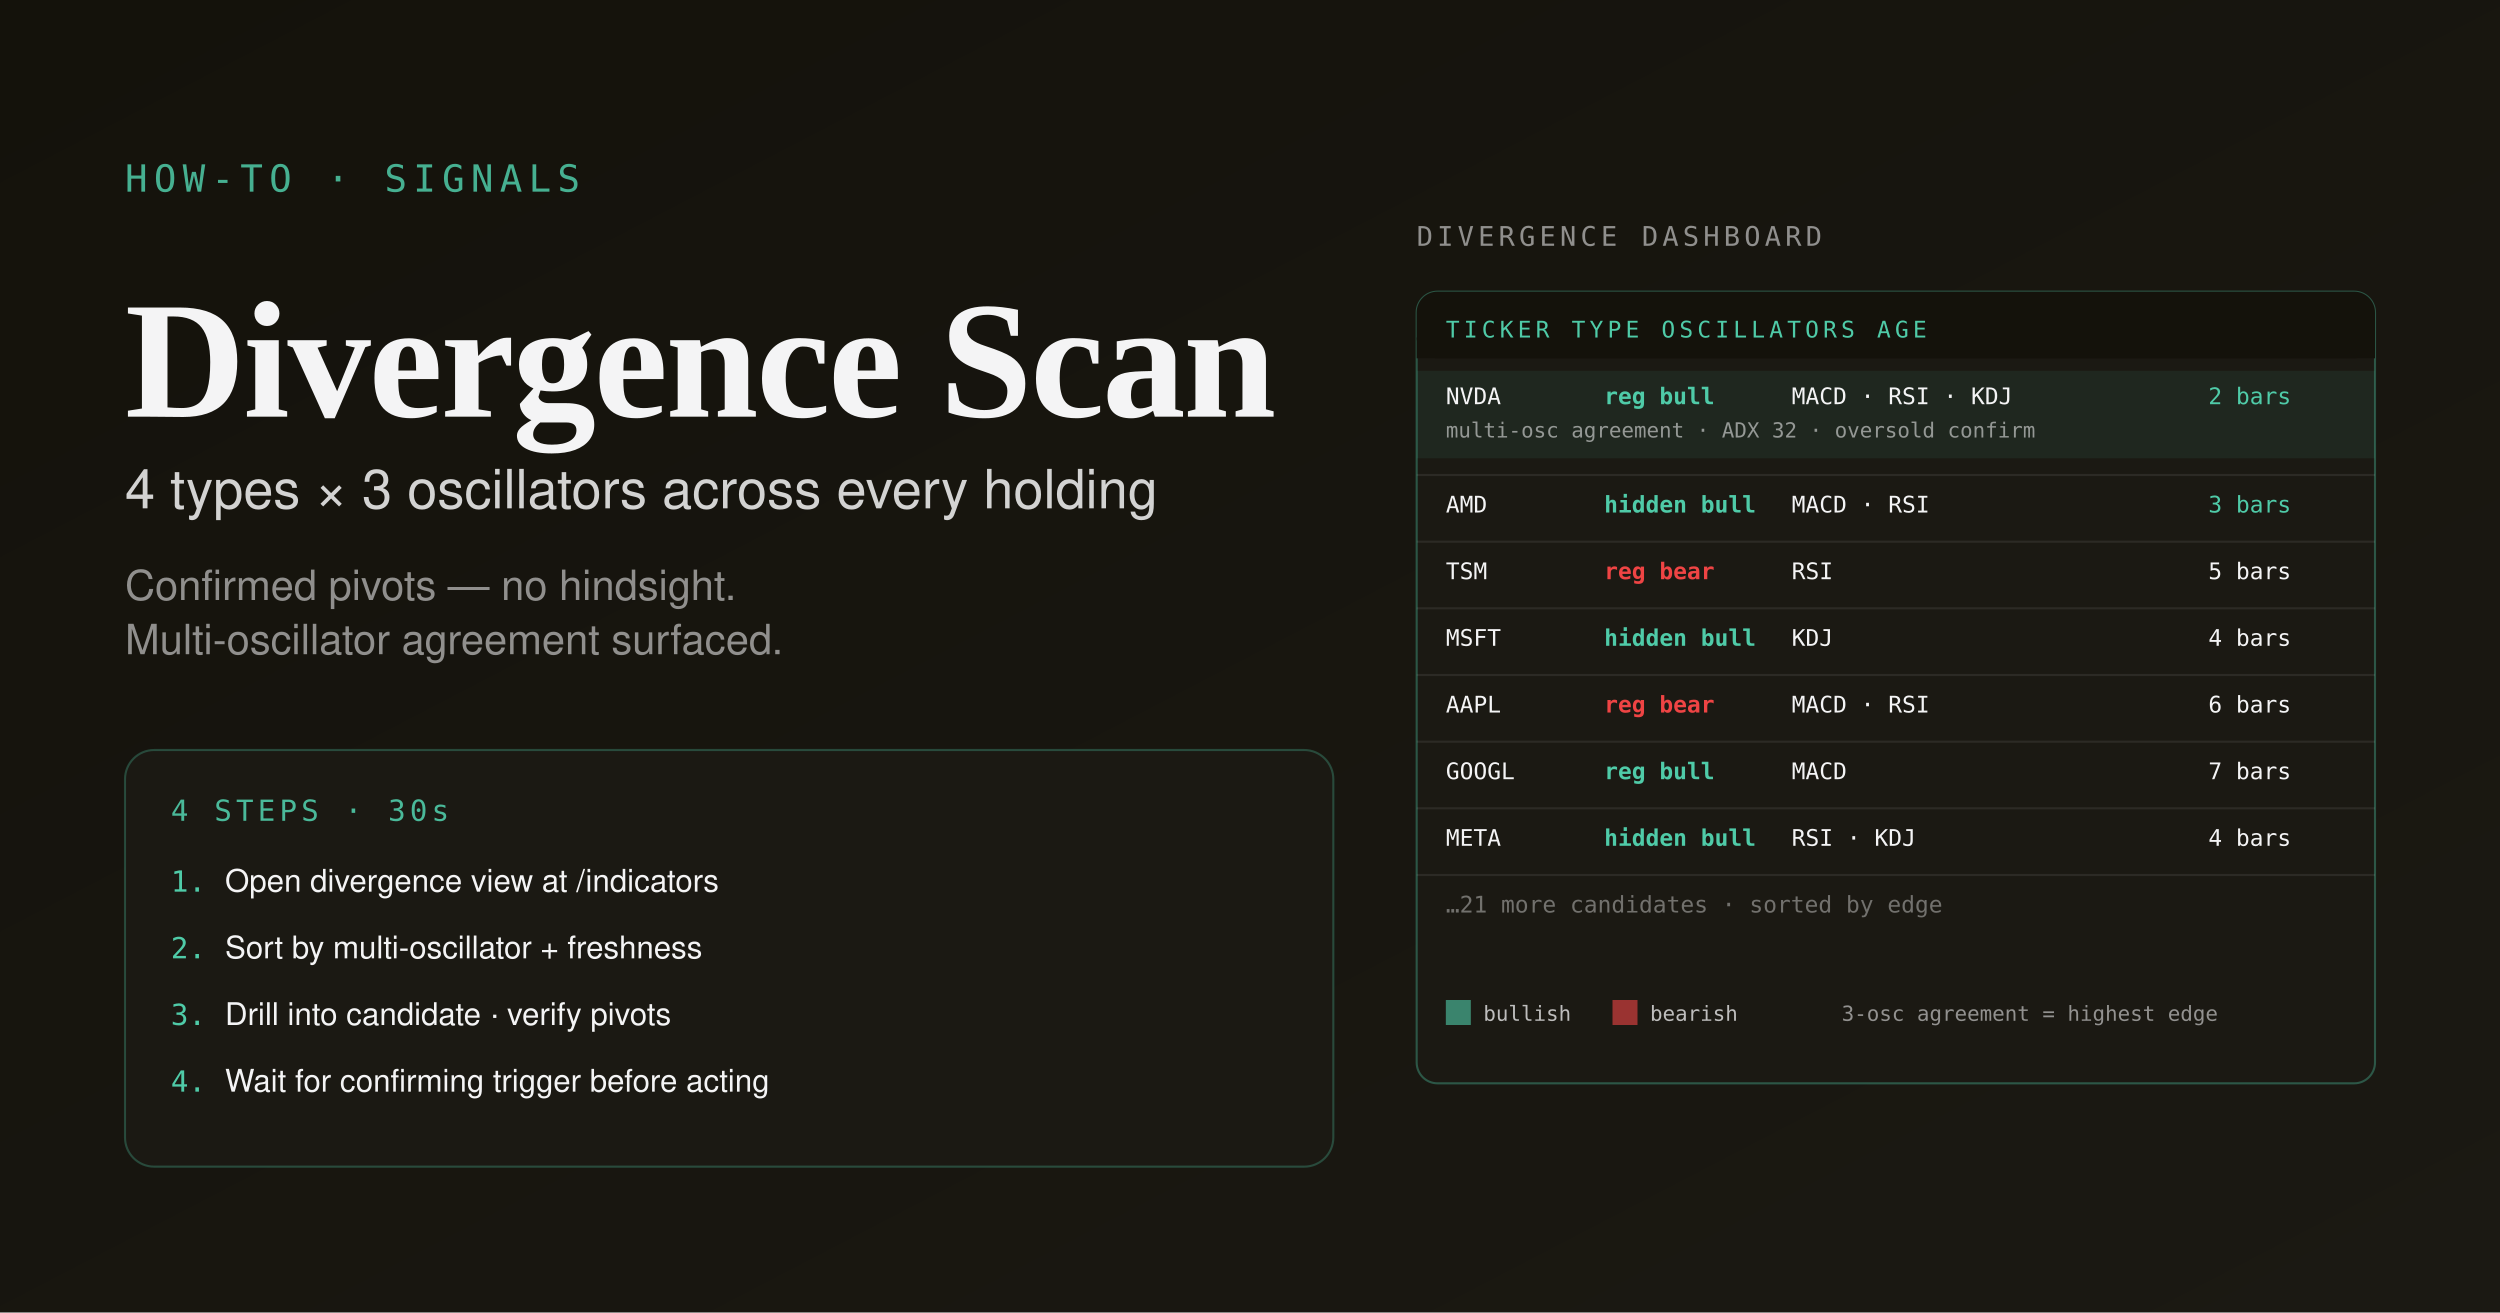
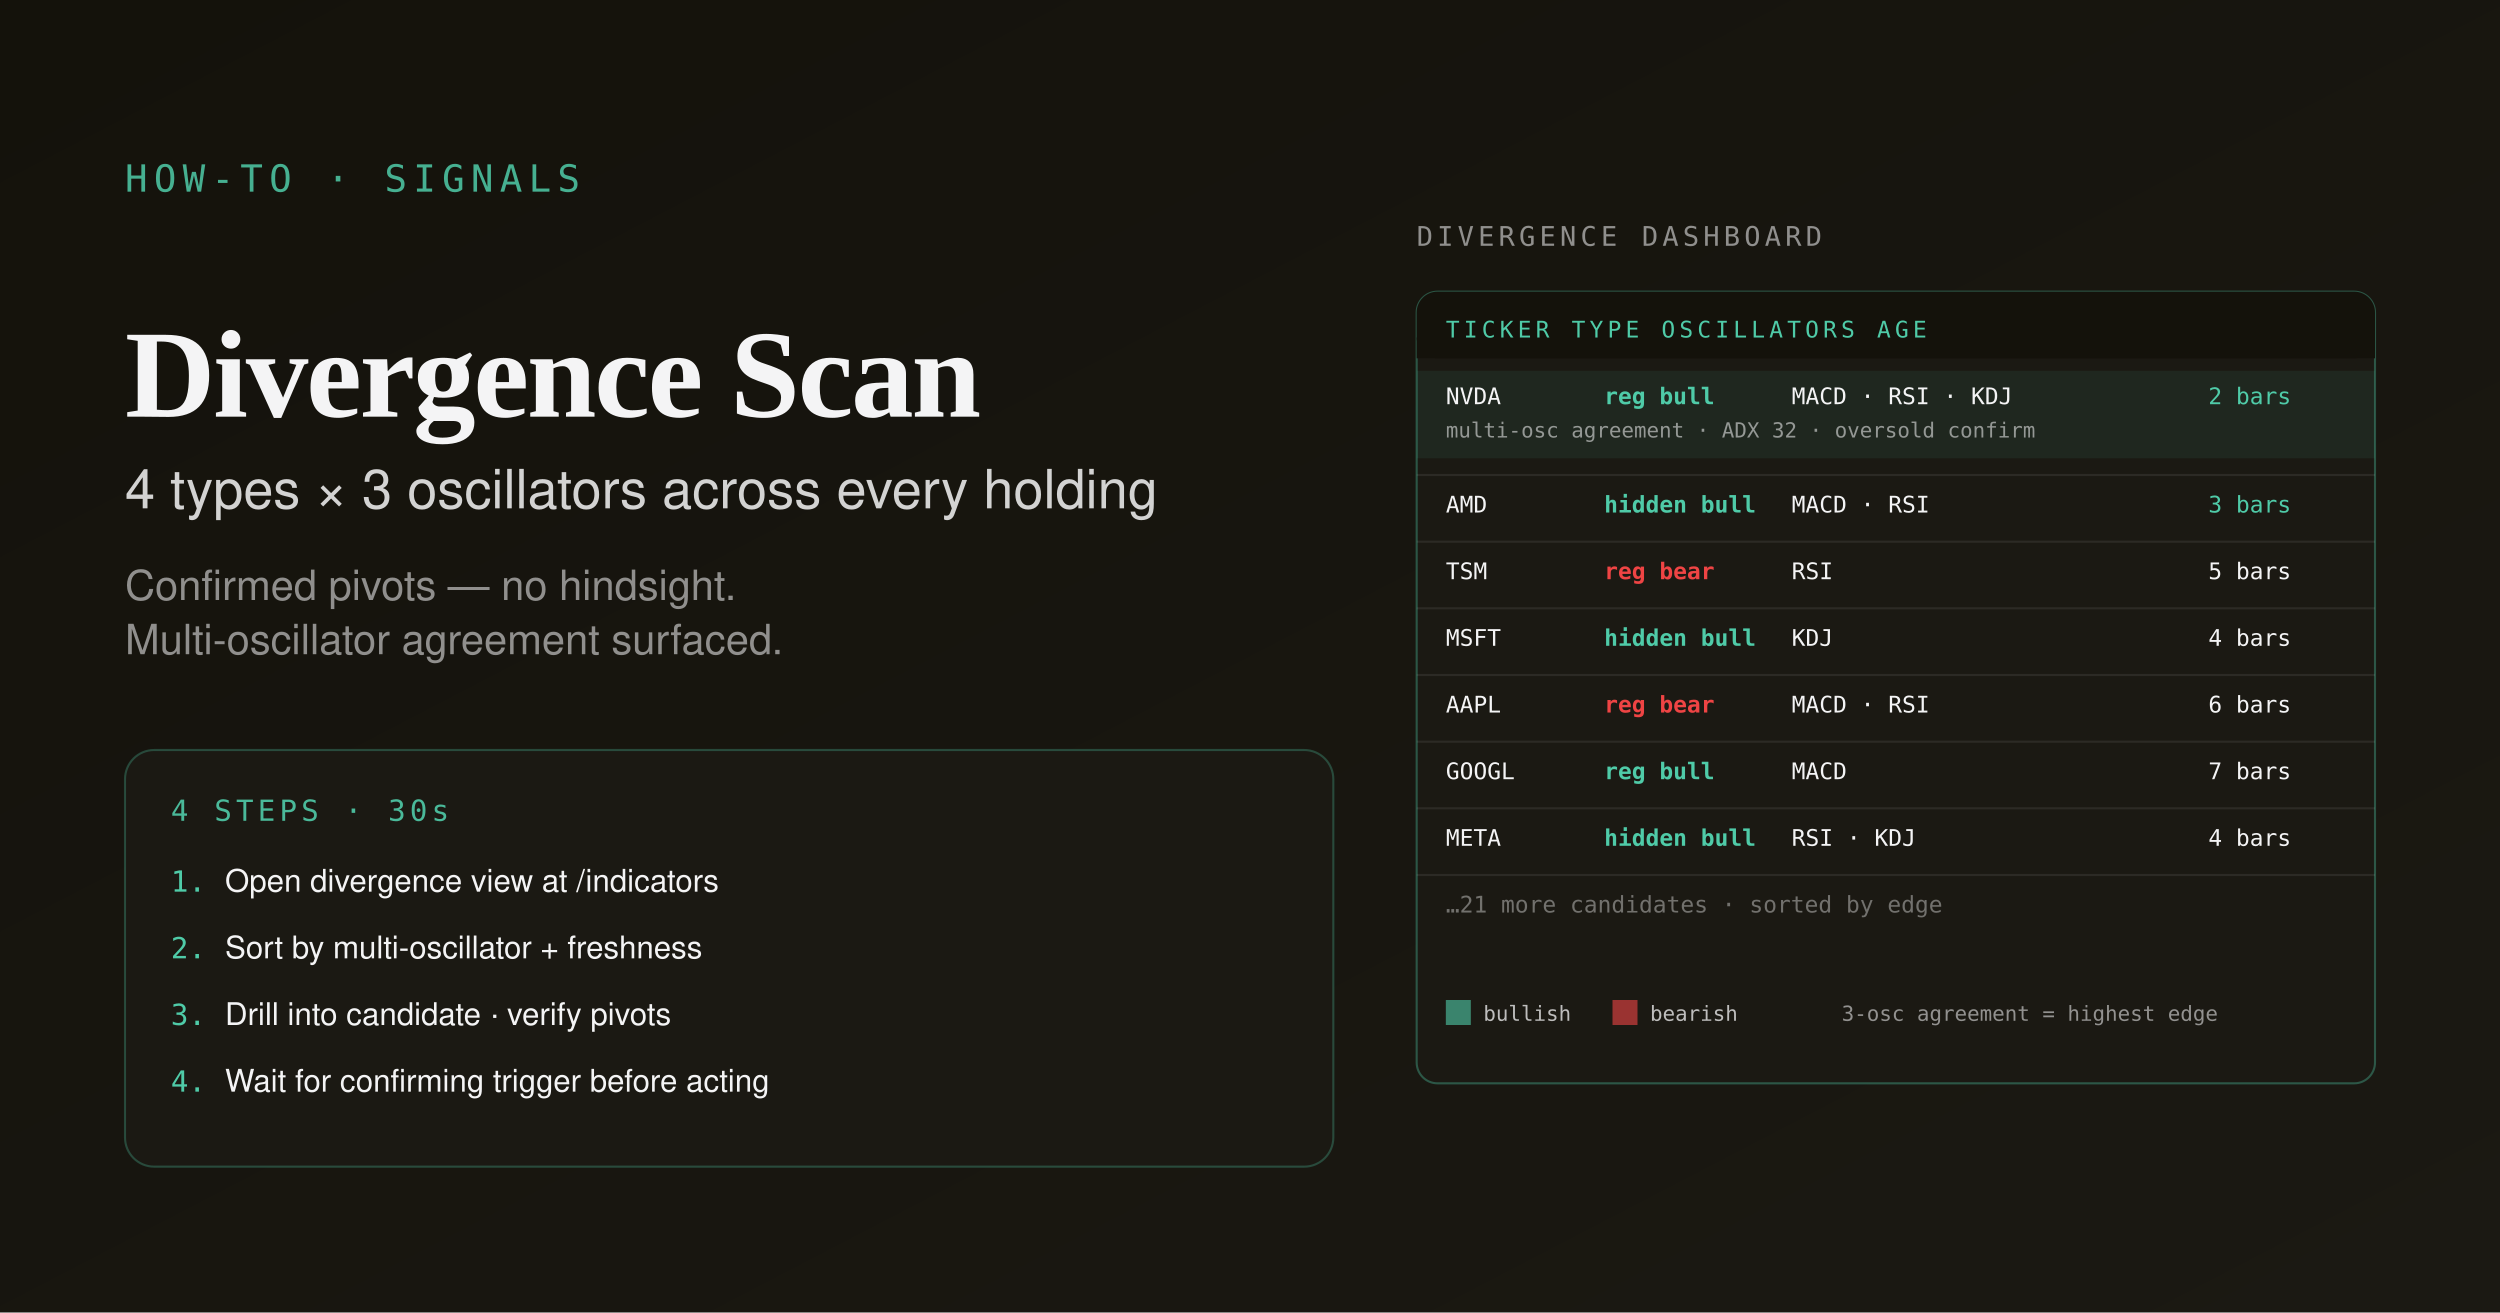
<svg xmlns="http://www.w3.org/2000/svg" width="1200" height="630" viewBox="0 0 1200 630">
  <defs>
    <linearGradient id="bg" x1="0" y1="0" x2="1" y2="1">
      <stop offset="0%" stop-color="#14120b" />
      <stop offset="100%" stop-color="#1b1913" />
    </linearGradient>
  </defs>
  <rect width="1200" height="630" fill="url(#bg)" />
  <text x="60" y="92" font-family="ui-monospace, 'SF Mono', Menlo, monospace" font-size="18" fill="#4FCBA8" letter-spacing="3" opacity="0.85">HOW-TO · SIGNALS</text>
-   <text x="60" y="200" font-family="Georgia, 'Times New Roman', serif" font-size="80" font-weight="600" fill="#F4F4F5" letter-spacing="-1">Divergence Scan</text>
+   <text x="60" y="200" font-family="Georgia, 'Times New Roman', serif" font-size="60" font-weight="600" fill="#F4F4F5" letter-spacing="-1">Divergence Scan</text>
  <text x="60" y="244" font-family="Helvetica, Arial, sans-serif" font-size="26" font-weight="500" fill="#F4F4F5" opacity="0.85">4 types × 3 oscillators across every holding</text>
  <text x="60" y="288" font-family="Helvetica, Arial, sans-serif" font-size="20" fill="#F4F4F5" opacity="0.55">Confirmed pivots — no hindsight.</text>
  <text x="60" y="314" font-family="Helvetica, Arial, sans-serif" font-size="20" fill="#F4F4F5" opacity="0.55">Multi-oscillator agreement surfaced.</text>
  <g transform="translate(60,360)">
    <rect x="0" y="0" width="580" height="200" rx="14" fill="#1b1913" stroke="#4FCBA8" stroke-opacity="0.28" />
    <text x="22" y="34" font-family="ui-monospace, 'SF Mono', Menlo, monospace" font-size="14" fill="#4FCBA8" letter-spacing="2" opacity="0.9">4 STEPS · 30s</text>
    <text x="22" y="68" font-family="ui-monospace, 'SF Mono', Menlo, monospace" font-size="14" fill="#4FCBA8">1.</text>
    <text x="48" y="68" font-family="Helvetica, Arial, sans-serif" font-size="15" fill="#F4F4F5">Open divergence view at /indicators</text>
    <text x="22" y="100" font-family="ui-monospace, 'SF Mono', Menlo, monospace" font-size="14" fill="#4FCBA8">2.</text>
    <text x="48" y="100" font-family="Helvetica, Arial, sans-serif" font-size="15" fill="#F4F4F5">Sort by multi-oscillator + freshness</text>
    <text x="22" y="132" font-family="ui-monospace, 'SF Mono', Menlo, monospace" font-size="14" fill="#4FCBA8">3.</text>
    <text x="48" y="132" font-family="Helvetica, Arial, sans-serif" font-size="15" fill="#F4F4F5">Drill into candidate · verify pivots</text>
    <text x="22" y="164" font-family="ui-monospace, 'SF Mono', Menlo, monospace" font-size="14" fill="#4FCBA8">4.</text>
    <text x="48" y="164" font-family="Helvetica, Arial, sans-serif" font-size="15" fill="#F4F4F5">Wait for confirming trigger before acting</text>
  </g>
  <g transform="translate(680,140)">
    <text x="0" y="-22" font-family="ui-monospace, 'SF Mono', Menlo, monospace" font-size="13" fill="#F4F4F5" opacity="0.55" letter-spacing="2">DIVERGENCE DASHBOARD</text>
    <rect x="0" y="0" width="460" height="380" rx="10" fill="#1b1913" stroke="#4FCBA8" stroke-opacity="0.35" />
    <rect x="0" y="0" width="460" height="32" rx="10" fill="#14120b" />
    <rect x="0" y="22" width="460" height="10" fill="#14120b" />
    <text x="14" y="22" font-family="ui-monospace, 'SF Mono', Menlo, monospace" font-size="11" fill="#4FCBA8" letter-spacing="2">TICKER   TYPE         OSCILLATORS    AGE</text>
    <g font-family="ui-monospace, 'SF Mono', Menlo, monospace" font-size="11" fill="#F4F4F5">
      <rect x="0" y="38" width="460" height="42" fill="#4FCBA8" opacity="0.08" />
      <text x="14" y="54">NVDA</text>
      <text x="90" y="54" fill="#4FCBA8" font-weight="600">reg bull</text>
      <text x="180" y="54">MACD · RSI · KDJ</text>
      <text x="380" y="54" fill="#4FCBA8">2 bars</text>
      <text x="14" y="70" opacity="0.55" font-size="10">multi-osc agreement · ADX 32 · oversold confirm</text>
      <line x1="0" y1="88" x2="460" y2="88" stroke="#F4F4F5" stroke-opacity="0.08" />
      <text x="14" y="106">AMD</text>
      <text x="90" y="106" fill="#4FCBA8" font-weight="600">hidden bull</text>
      <text x="180" y="106">MACD · RSI</text>
      <text x="380" y="106" fill="#4FCBA8">3 bars</text>
      <line x1="0" y1="120" x2="460" y2="120" stroke="#F4F4F5" stroke-opacity="0.08" />
      <text x="14" y="138">TSM</text>
      <text x="90" y="138" fill="#ef4444" font-weight="600">reg bear</text>
      <text x="180" y="138">RSI</text>
      <text x="380" y="138">5 bars</text>
      <line x1="0" y1="152" x2="460" y2="152" stroke="#F4F4F5" stroke-opacity="0.08" />
      <text x="14" y="170">MSFT</text>
      <text x="90" y="170" fill="#4FCBA8" font-weight="600">hidden bull</text>
      <text x="180" y="170">KDJ</text>
      <text x="380" y="170">4 bars</text>
      <line x1="0" y1="184" x2="460" y2="184" stroke="#F4F4F5" stroke-opacity="0.08" />
      <text x="14" y="202">AAPL</text>
      <text x="90" y="202" fill="#ef4444" font-weight="600">reg bear</text>
      <text x="180" y="202">MACD · RSI</text>
      <text x="380" y="202">6 bars</text>
      <line x1="0" y1="216" x2="460" y2="216" stroke="#F4F4F5" stroke-opacity="0.08" />
      <text x="14" y="234">GOOGL</text>
      <text x="90" y="234" fill="#4FCBA8" font-weight="600">reg bull</text>
      <text x="180" y="234">MACD</text>
      <text x="380" y="234">7 bars</text>
      <line x1="0" y1="248" x2="460" y2="248" stroke="#F4F4F5" stroke-opacity="0.08" />
      <text x="14" y="266">META</text>
      <text x="90" y="266" fill="#4FCBA8" font-weight="600">hidden bull</text>
      <text x="180" y="266">RSI · KDJ</text>
      <text x="380" y="266">4 bars</text>
      <line x1="0" y1="280" x2="460" y2="280" stroke="#F4F4F5" stroke-opacity="0.08" />
      <text x="14" y="298" opacity="0.4">…21 more candidates · sorted by edge</text>
    </g>
    <g transform="translate(14,340)">
      <rect x="0" y="0" width="12" height="12" fill="#4FCBA8" opacity="0.6" />
      <text x="18" y="10" font-family="ui-monospace, 'SF Mono', Menlo, monospace" font-size="10" fill="#F4F4F5" opacity="0.75">bullish</text>
      <rect x="80" y="0" width="12" height="12" fill="#ef4444" opacity="0.6" />
      <text x="98" y="10" font-family="ui-monospace, 'SF Mono', Menlo, monospace" font-size="10" fill="#F4F4F5" opacity="0.75">bearish</text>
      <text x="190" y="10" font-family="ui-monospace, 'SF Mono', Menlo, monospace" font-size="10" fill="#F4F4F5" opacity="0.55">3-osc agreement = highest edge</text>
    </g>
  </g>
</svg>
